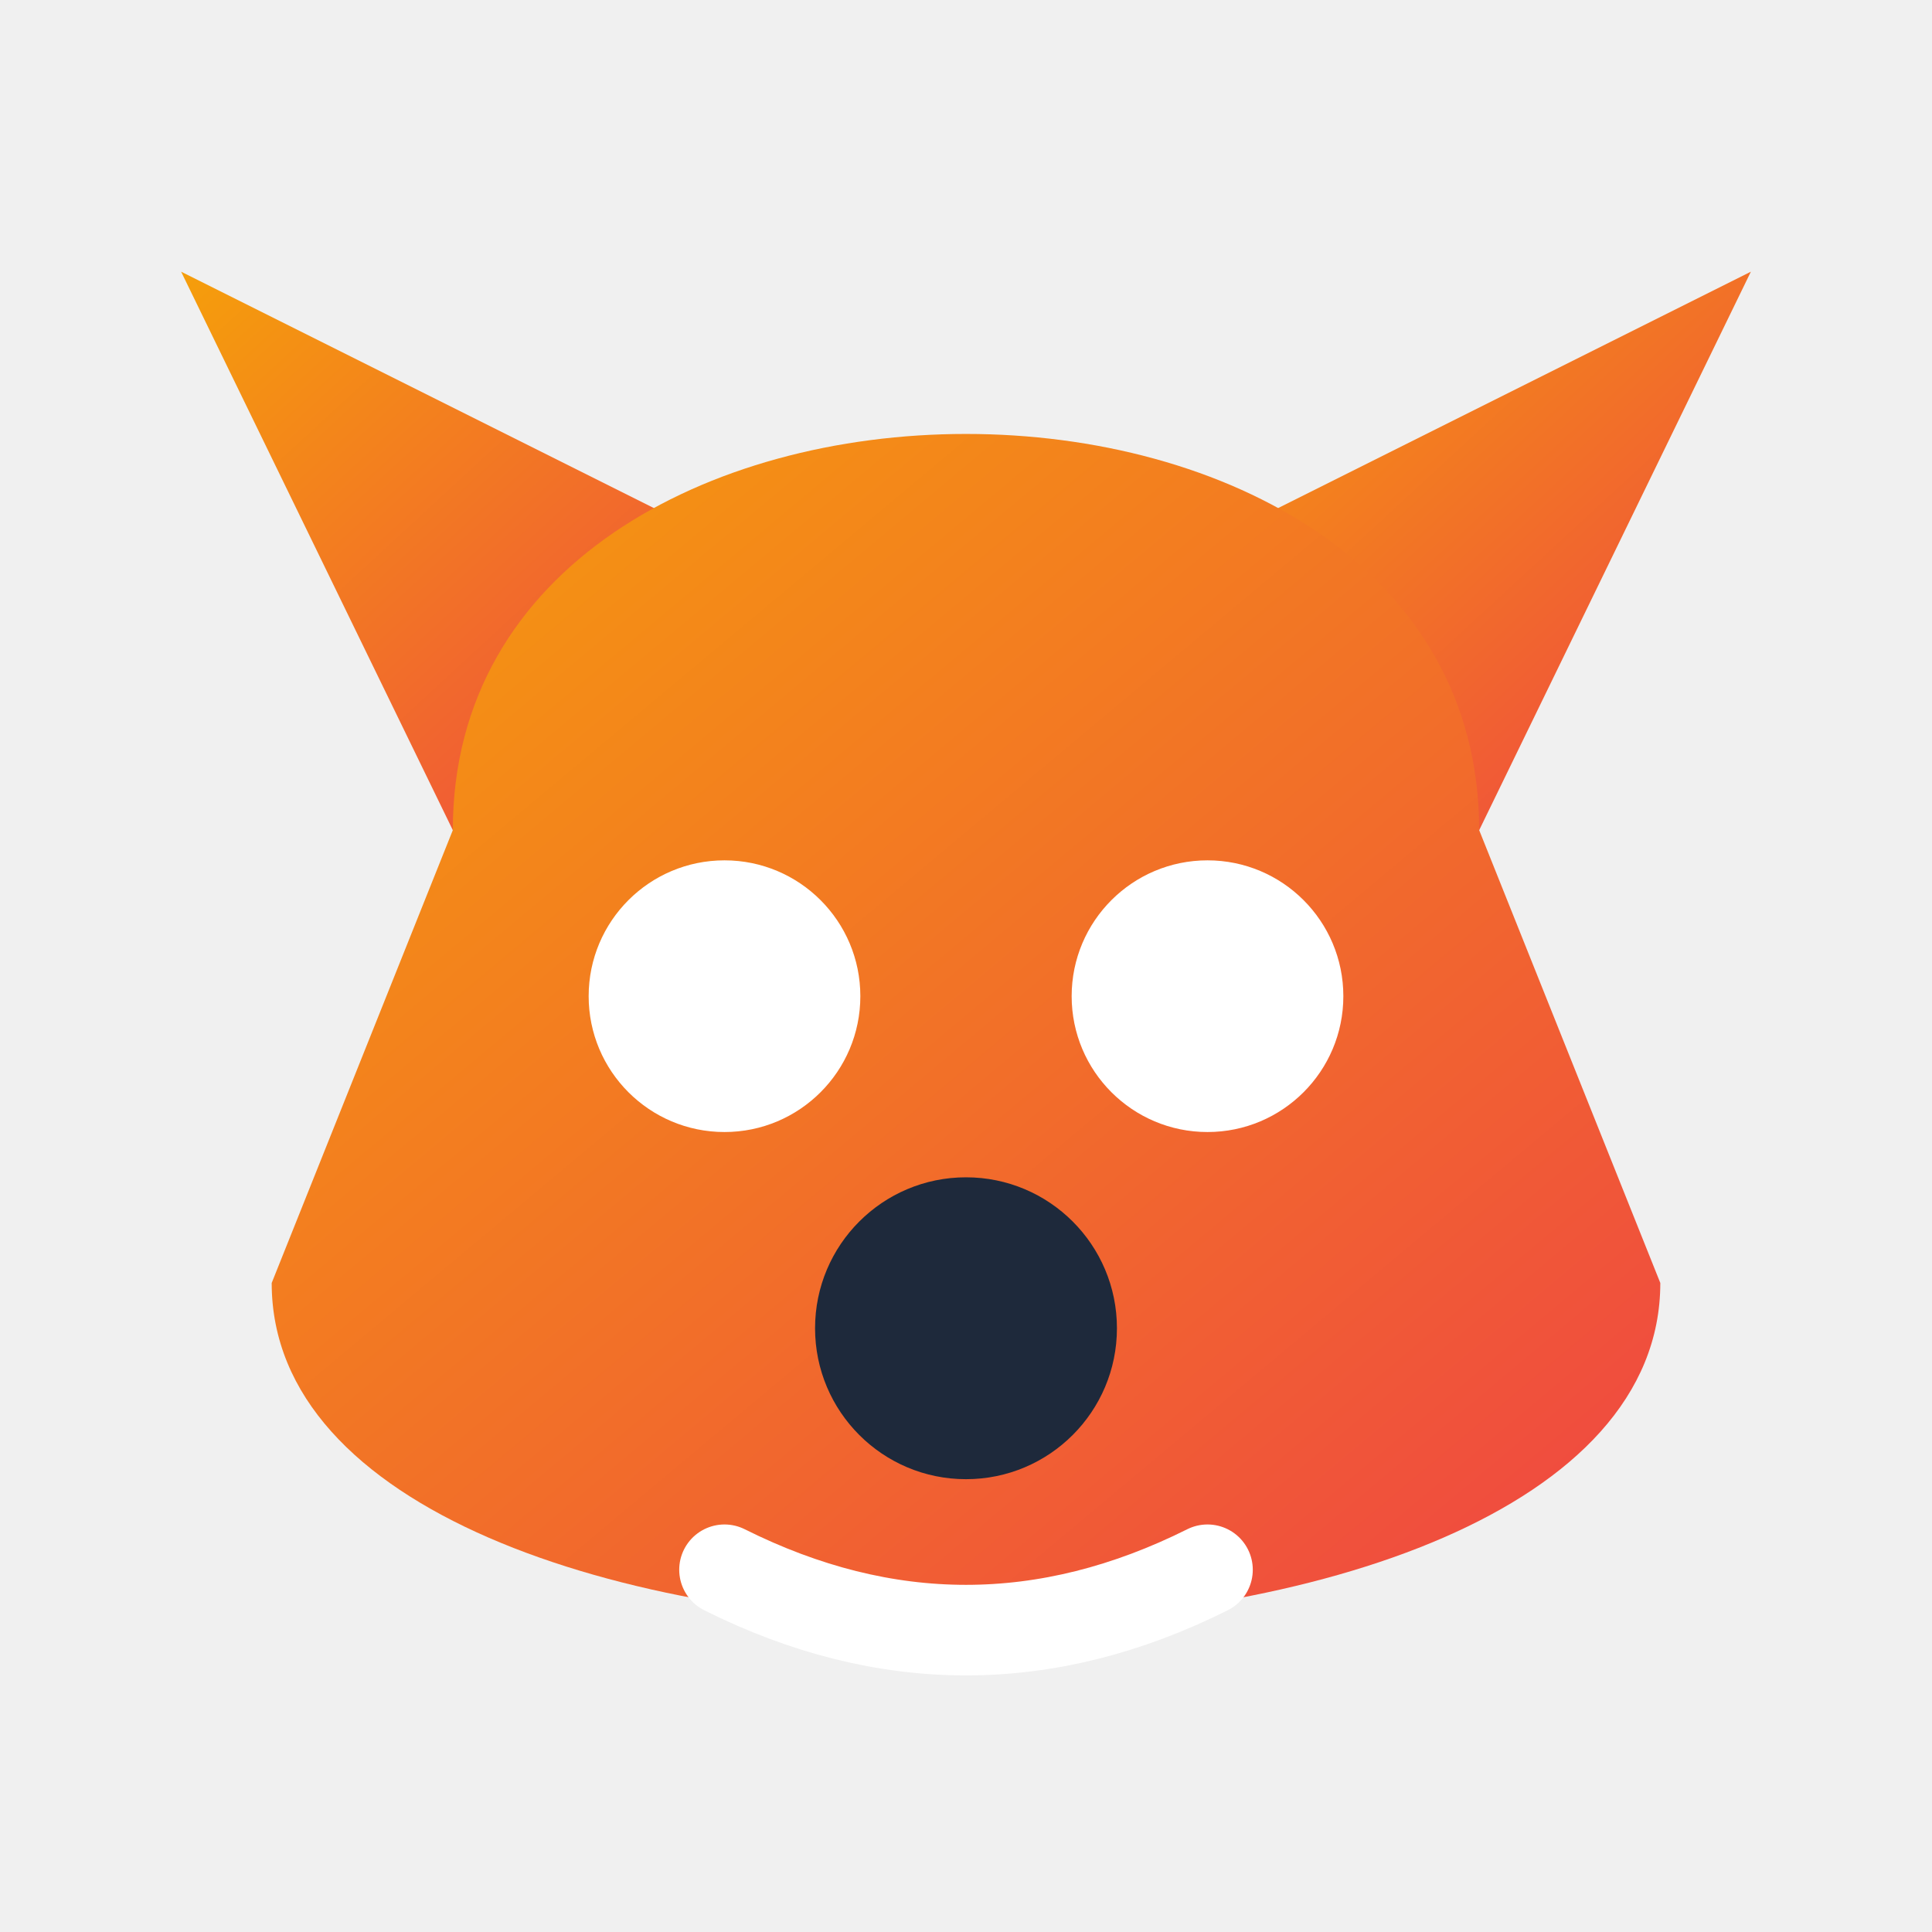
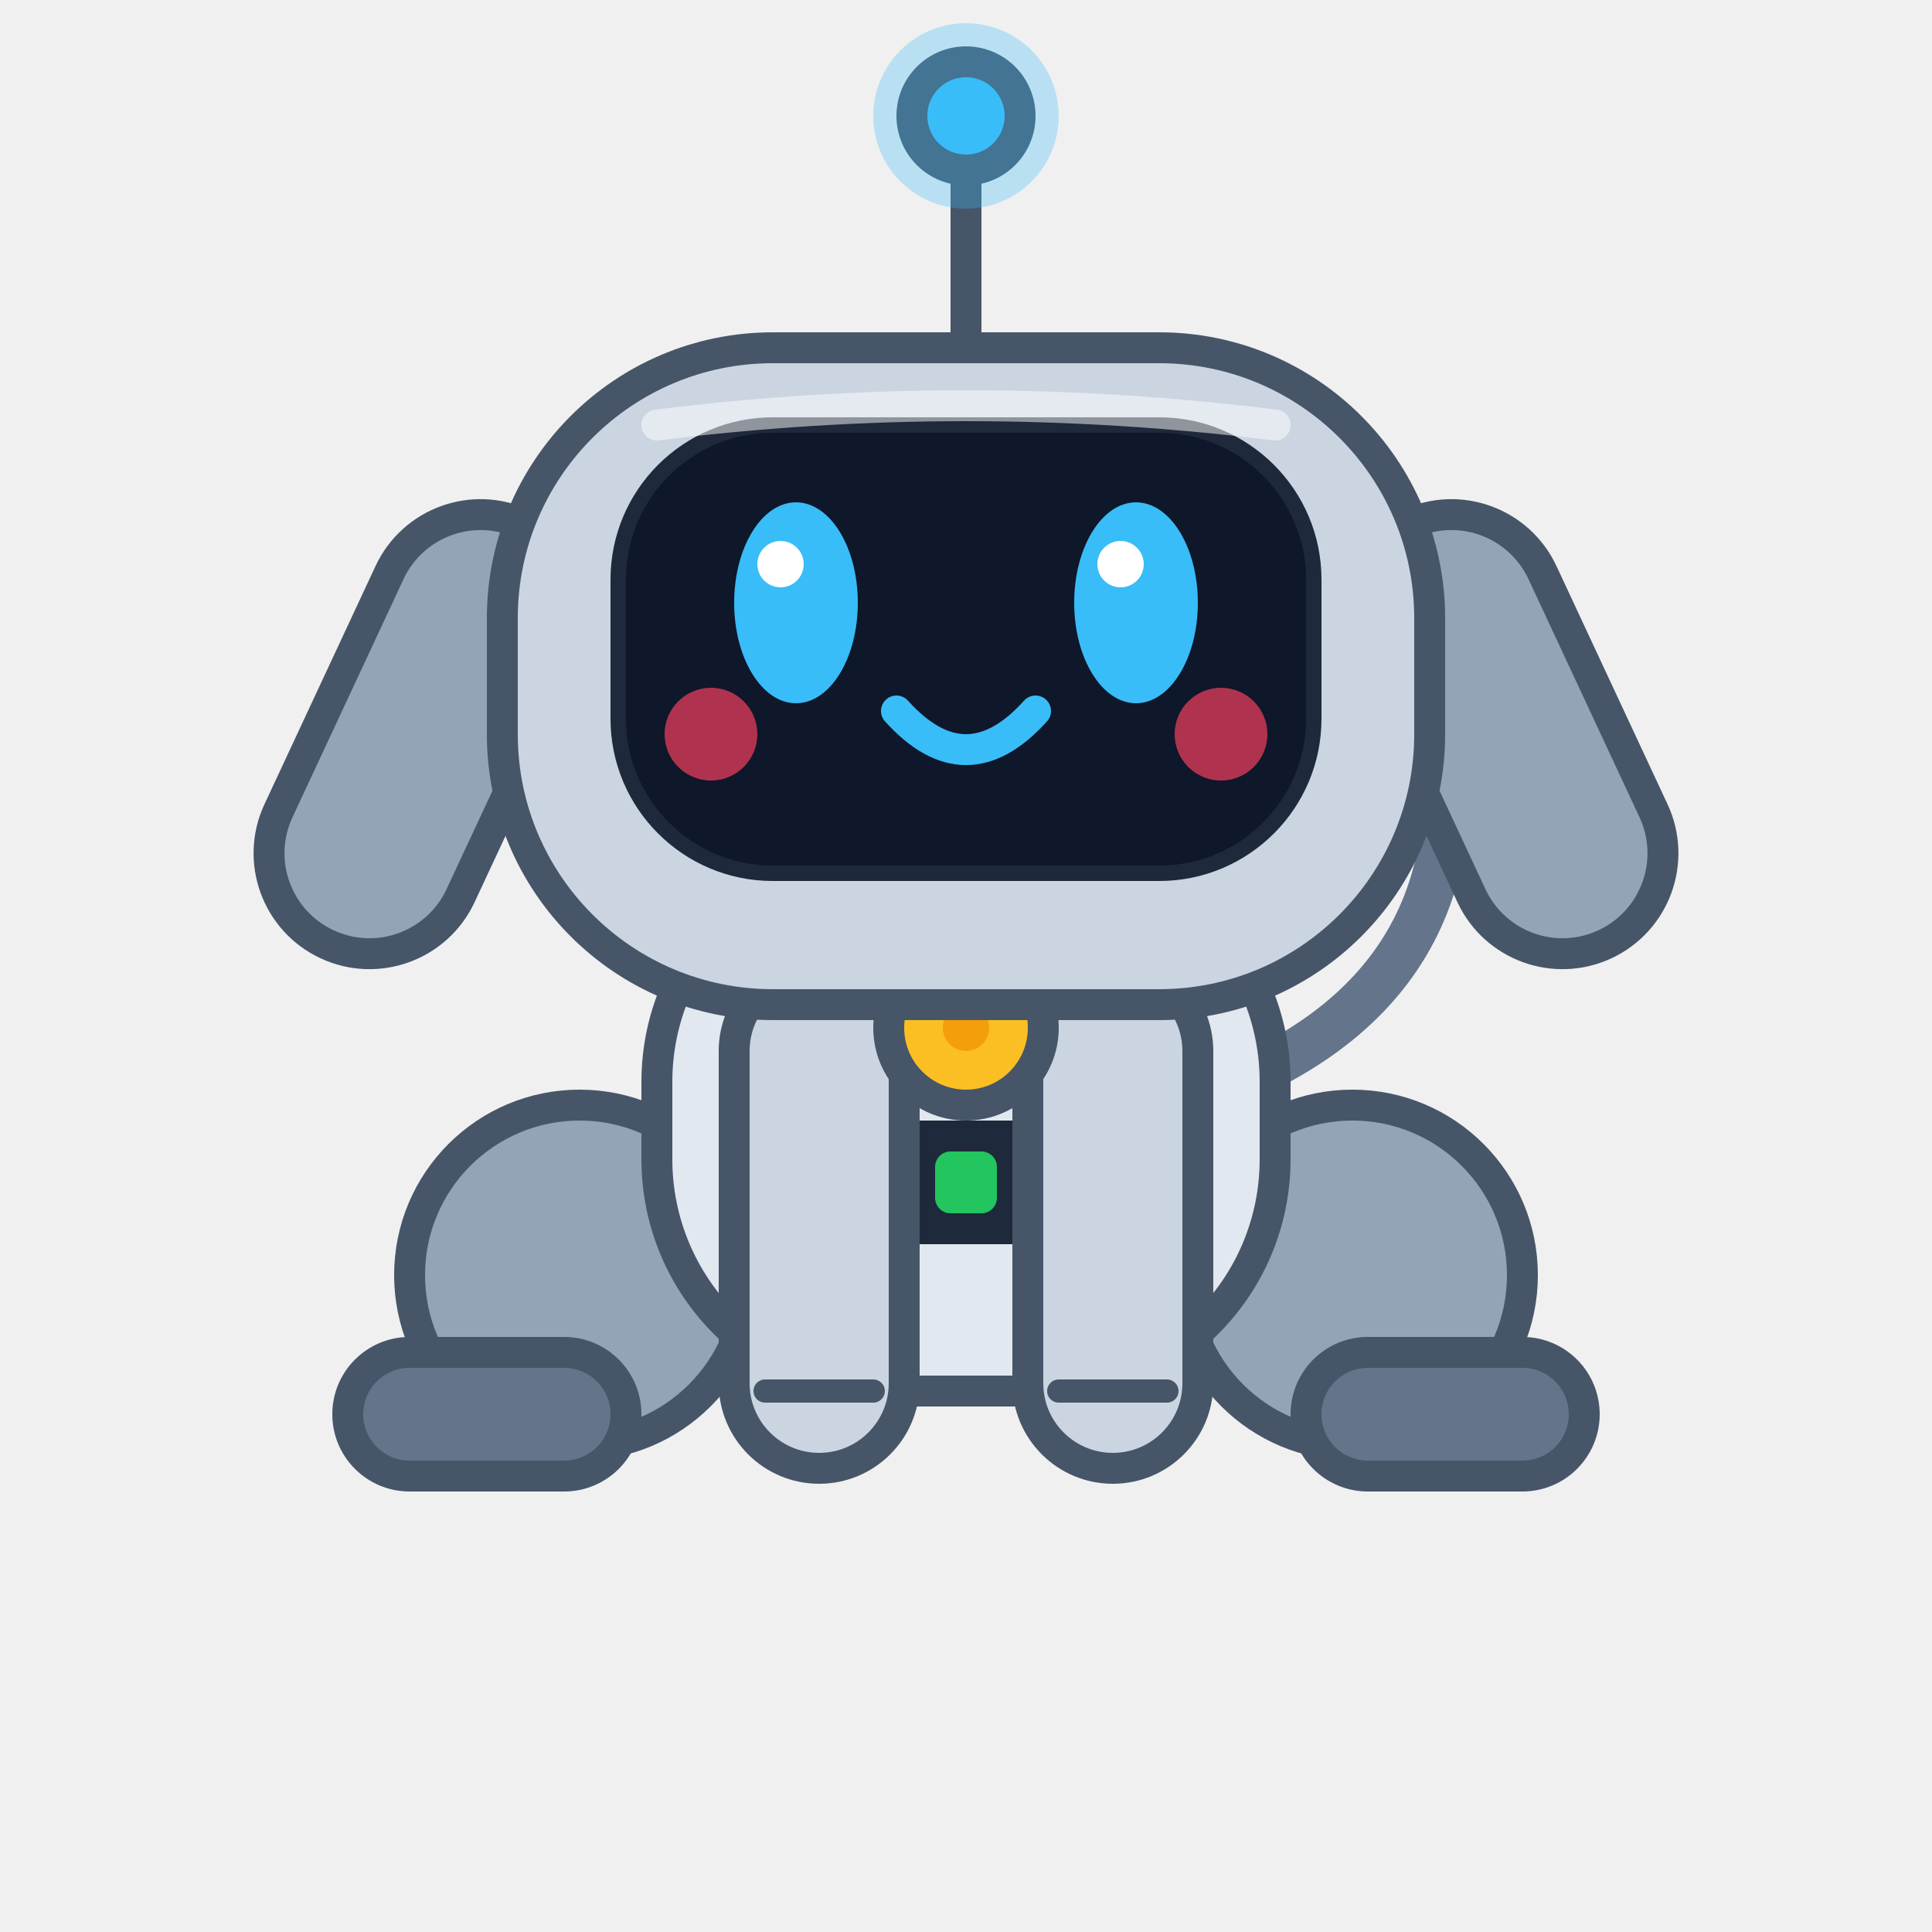
- <svg xmlns="http://www.w3.org/2000/svg" viewBox="0 0 128 128" width="100%" height="100%">
-   <defs>
-     <linearGradient id="dog-grad-exe" x1="0%" y1="0%" x2="100%" y2="100%">
-       <stop offset="0%" stop-color="#F59E0B" />
-       <stop offset="100%" stop-color="#EF4444" />
-     </linearGradient>
-   </defs>
-   <path d="M 30 55 L 12 18 L 52 38 Z" fill="url(#dog-grad-exe)" />
-   <path d="M 98 55 L 116 18 L 76 38 Z" fill="url(#dog-grad-exe)" />
-   <path d="M 30 55 C 30 20 98 20 98 55 L 110 85 C 110 115 18 115 18 85 Z" fill="url(#dog-grad-exe)" />
-   <circle cx="48" cy="66" r="9" fill="#FFFFFF" />
-   <circle cx="80" cy="66" r="9" fill="#FFFFFF" />
-   <circle cx="64" cy="88" r="10" fill="#1E293B" />
-   <path d="M 48 104 Q 64 112 80 104" stroke="#FFFFFF" stroke-width="6" stroke-linecap="round" fill="none" />
+ <svg xmlns="http://www.w3.org/2000/svg" viewBox="0 0 250 250" width="100%" height="100%">
+   <path d="M 160 140 Q 195 125 185 85" fill="none" stroke="#64748b" stroke-width="6" stroke-linecap="round" />
+   <circle cx="185" cy="85" r="8" fill="#fcd34d" stroke="#64748b" stroke-width="4" />
+   <rect x="42" y="65" width="26" height="60" rx="13" transform="rotate(25 55 95)" fill="#94a3b8" stroke="#475569" stroke-width="4" />
+   <rect x="182" y="65" width="26" height="60" rx="13" transform="rotate(-25 195 95)" fill="#94a3b8" stroke="#475569" stroke-width="4" />
+   <circle cx="75" cy="165" r="22" fill="#94a3b8" stroke="#475569" stroke-width="4" />
+   <rect x="45" y="175" width="36" height="16" rx="8" fill="#64748b" stroke="#475569" stroke-width="4" />
+   <circle cx="175" cy="165" r="22" fill="#94a3b8" stroke="#475569" stroke-width="4" />
+   <rect x="169" y="175" width="36" height="16" rx="8" fill="#64748b" stroke="#475569" stroke-width="4" />
+   <rect x="85" y="110" width="80" height="70" rx="30" fill="#e2e8f0" stroke="#475569" stroke-width="4" />
+   <rect x="105" y="145" width="40" height="16" rx="6" fill="#1e293b" />
+   <rect x="110" y="149" width="8" height="8" rx="2" fill="#22c55e" />
+   <rect x="121" y="149" width="8" height="8" rx="2" fill="#22c55e" />
+   <rect x="132" y="149" width="8" height="8" rx="2" fill="#22c55e" />
+   <rect x="95" y="125" width="22" height="65" rx="11" fill="#cbd5e1" stroke="#475569" stroke-width="4" />
+   <rect x="133" y="125" width="22" height="65" rx="11" fill="#cbd5e1" stroke="#475569" stroke-width="4" />
+   <line x1="99" y1="180" x2="113" y2="180" stroke="#475569" stroke-width="3" stroke-linecap="round" />
+   <line x1="137" y1="180" x2="151" y2="180" stroke="#475569" stroke-width="3" stroke-linecap="round" />
+   <rect x="90" y="112" width="70" height="14" rx="7" fill="#ef4444" stroke="#475569" stroke-width="4" />
+   <circle cx="125" cy="133" r="10" fill="#fbbf24" stroke="#475569" stroke-width="4" />
+   <circle cx="125" cy="133" r="3" fill="#f59e0b" />
+   <line x1="125" y1="45" x2="125" y2="15" stroke="#475569" stroke-width="4" stroke-linecap="round" />
+   <circle cx="125" cy="15" r="7" fill="#38bdf8" stroke="#475569" stroke-width="4" />
+   <circle cx="125" cy="15" r="12" fill="#38bdf8" opacity="0.3" />
+   <rect x="65" y="45" width="120" height="85" rx="35" fill="#cbd5e1" stroke="#475569" stroke-width="4" />
+   <rect x="80" y="55" width="90" height="58" rx="20" fill="#0f172a" stroke="#1e293b" stroke-width="2" />
+   <ellipse cx="103" cy="78" rx="8" ry="13" fill="#38bdf8" />
+   <circle cx="101" cy="73" r="3" fill="#ffffff" />
+   <ellipse cx="147" cy="78" rx="8" ry="13" fill="#38bdf8" />
+   <circle cx="145" cy="73" r="3" fill="#ffffff" />
+   <circle cx="92" cy="95" r="6" fill="#f43f5e" opacity="0.7" />
+   <circle cx="158" cy="95" r="6" fill="#f43f5e" opacity="0.7" />
+   <path d="M 116 92 Q 125 102 134 92" fill="none" stroke="#38bdf8" stroke-width="4" stroke-linecap="round" />
+   <path d="M 85 55 Q 125 50 165 55" fill="none" stroke="#ffffff" stroke-width="4" stroke-linecap="round" opacity="0.5" />
</svg>
